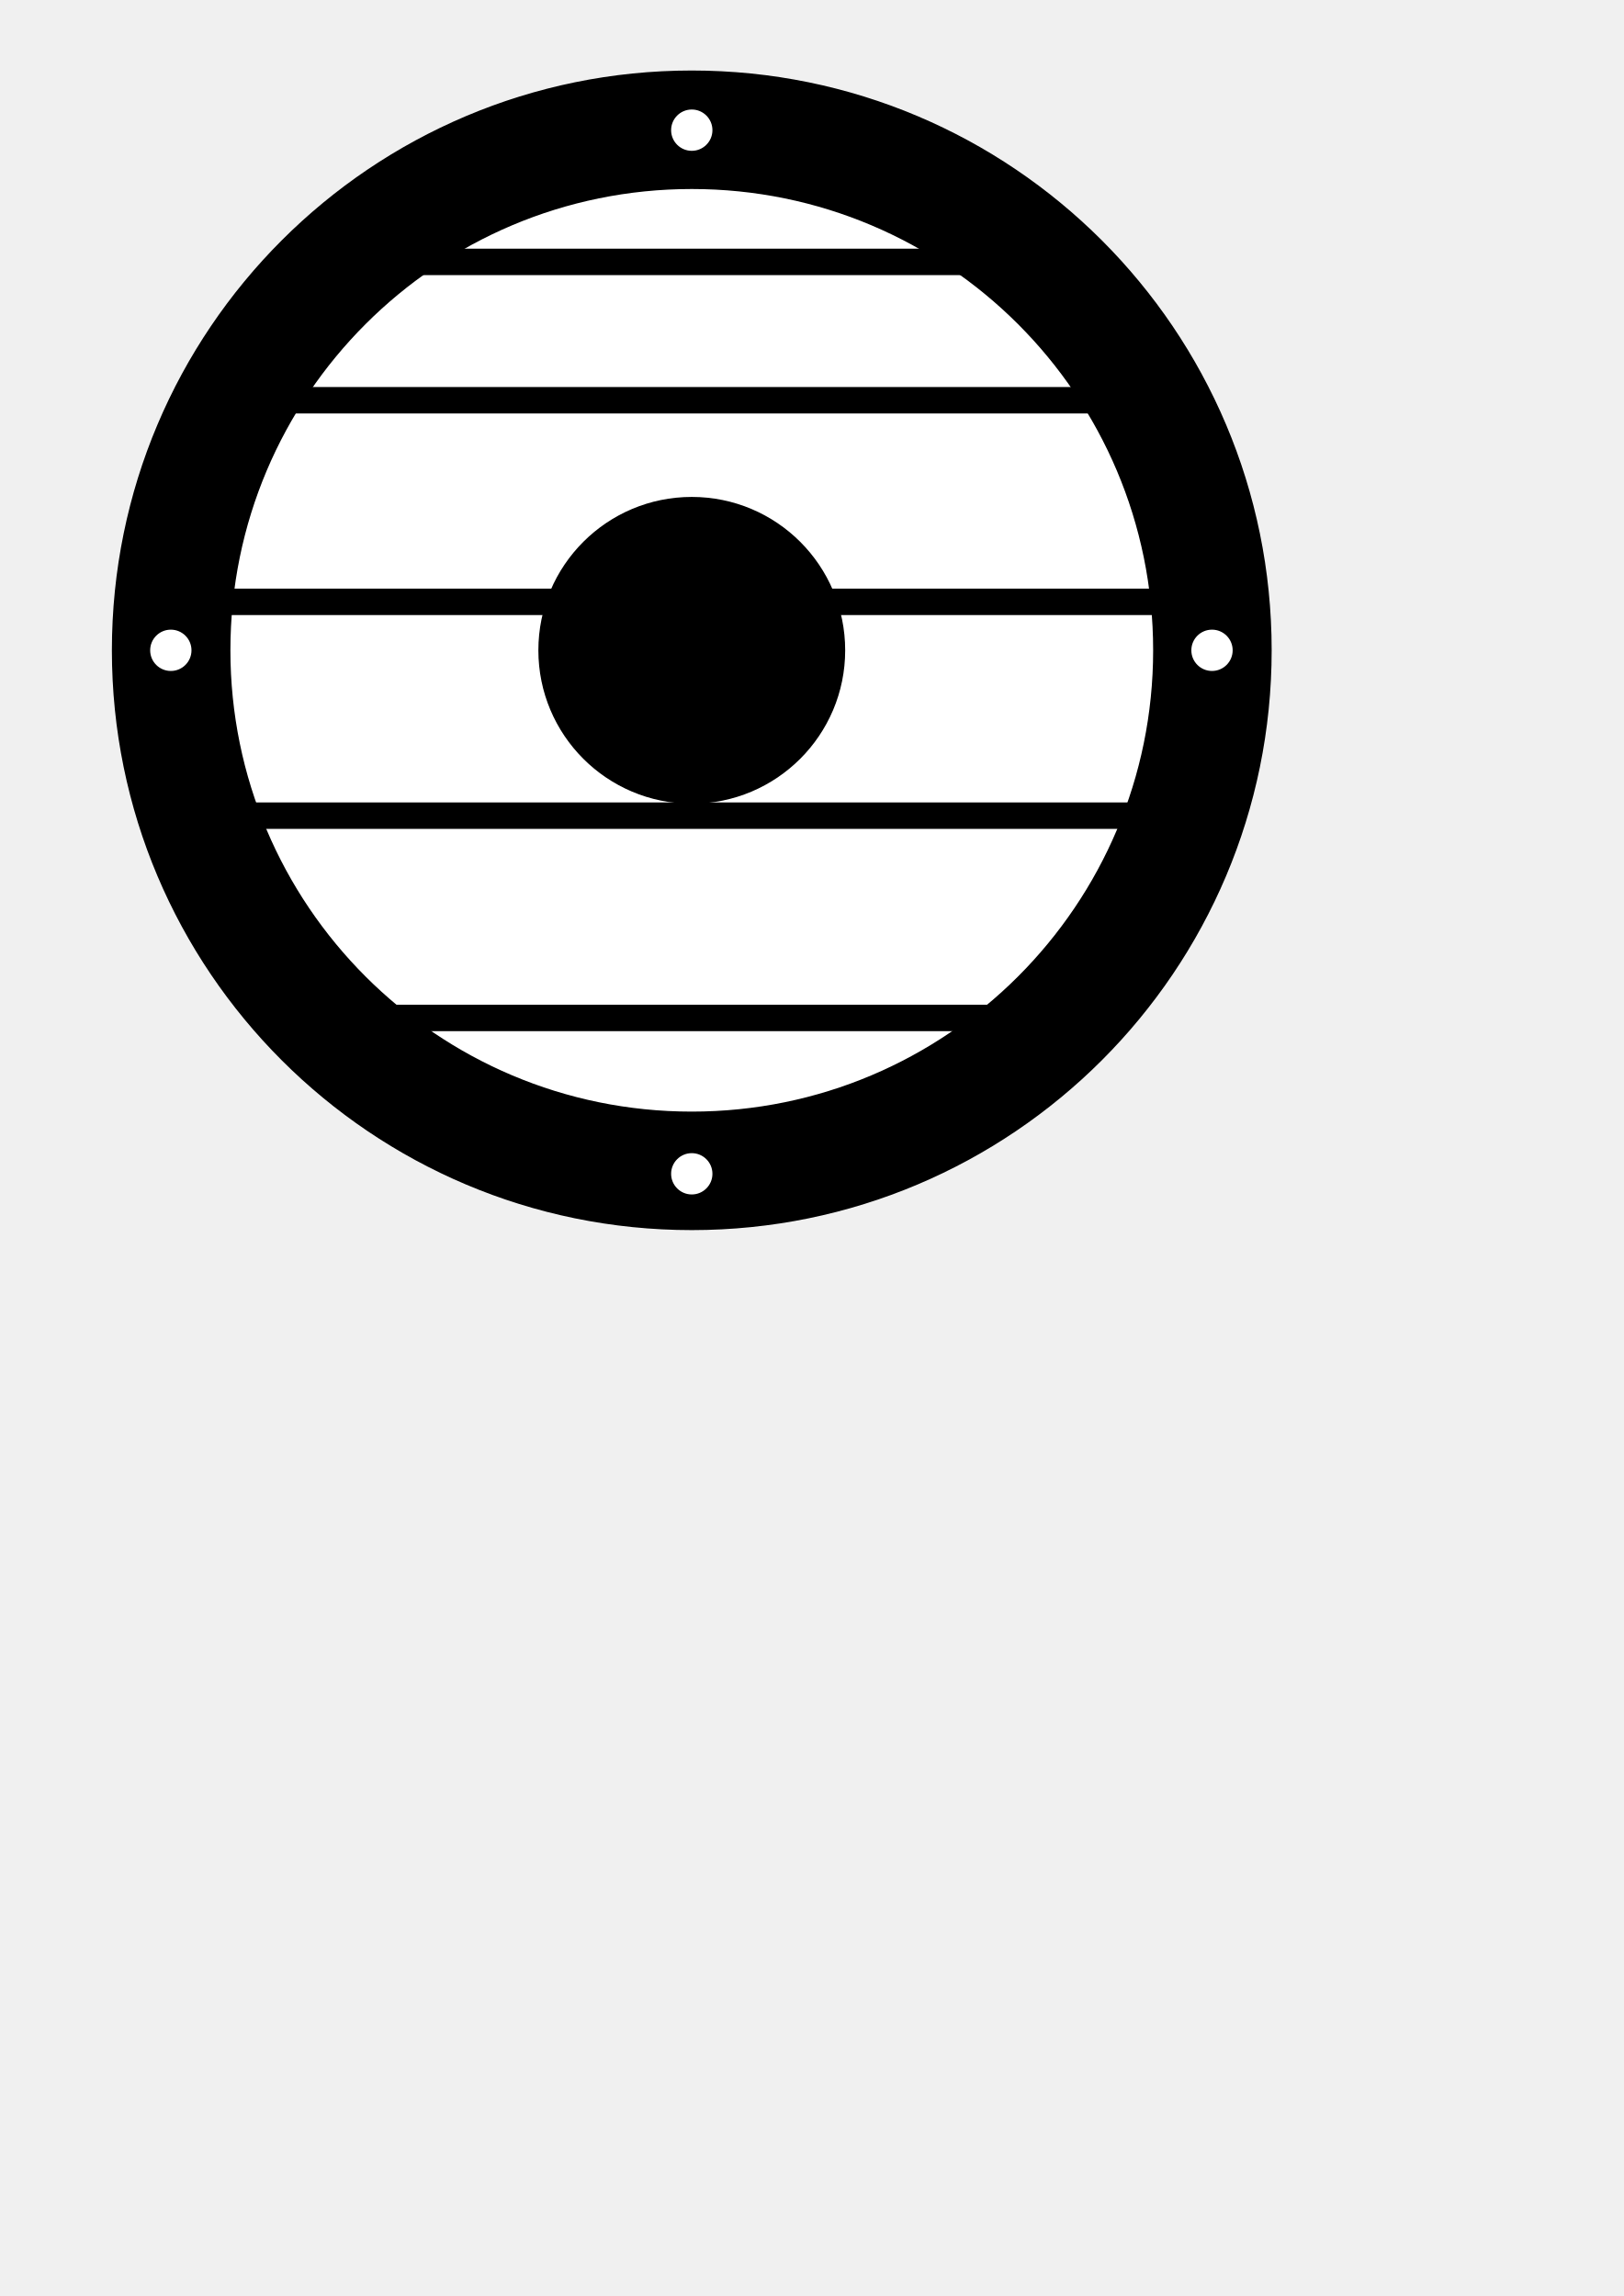
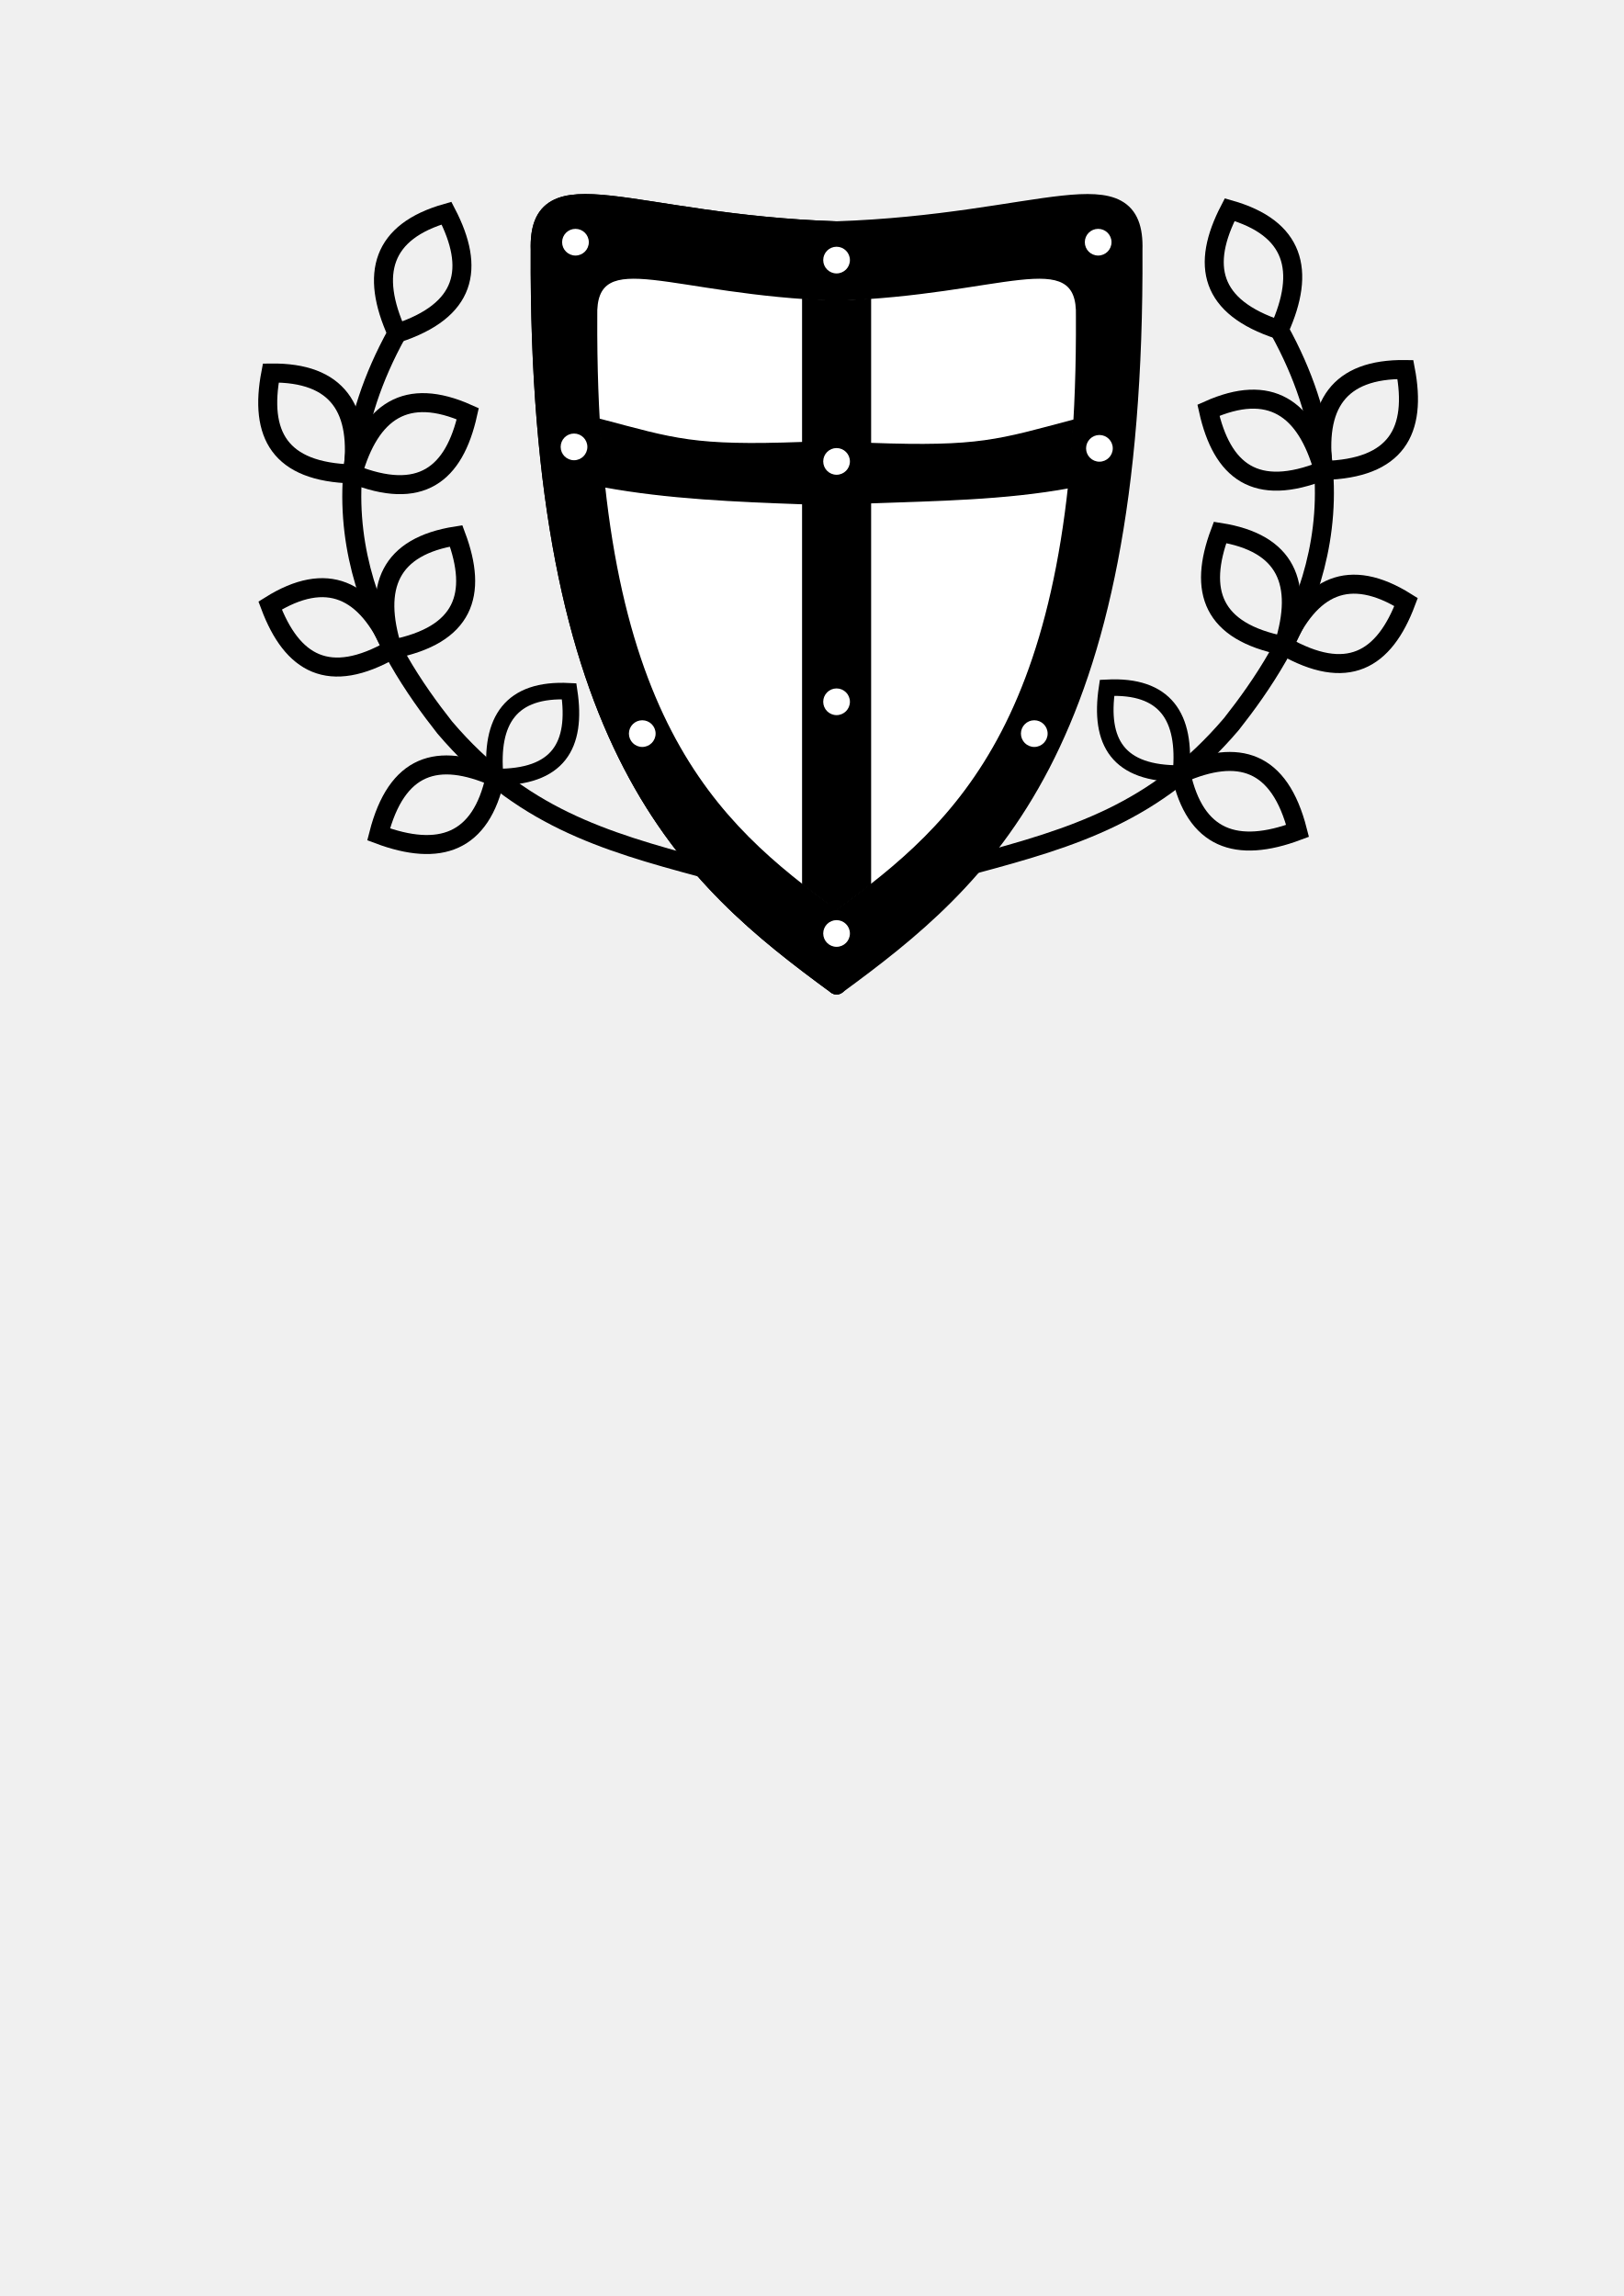
<svg xmlns="http://www.w3.org/2000/svg" width="210mm" height="297mm" viewBox="0 0 210 297" version="1.1" id="svg8">
  <defs id="defs2" />
  <g id="layer1">
-     <g id="g4556" transform="matrix(0.9771987,0,0,0.9771987,0.3299403,3.628155)">
-       <circle r="75" cy="82.371" cx="91.22" id="path4487" style="fill:#000000;fill-opacity:1;stroke:#000000;stroke-width:3.5;stroke-linecap:butt;stroke-linejoin:round;stroke-miterlimit:4;stroke-dasharray:none;stroke-opacity:1;paint-order:normal" />
-       <circle r="62.813" cy="82.371" cx="91.22" id="path4491" style="fill:#ffffff;fill-opacity:1;stroke:#000000;stroke-width:3.5;stroke-linecap:butt;stroke-linejoin:round;stroke-miterlimit:4;stroke-dasharray:none;stroke-opacity:1;paint-order:normal" />
-       <circle r="3.867" cy="82.371" cx="22.272" id="path4503" style="fill:#ffffff;fill-opacity:1;stroke:#000000;stroke-width:2.267;stroke-linecap:butt;stroke-linejoin:round;stroke-miterlimit:4;stroke-dasharray:none;stroke-opacity:1;paint-order:normal" />
-       <circle r="3.867" cy="151.668" cx="91.22" id="path4503-7" style="fill:#ffffff;fill-opacity:1;stroke:#000000;stroke-width:2.267;stroke-linecap:butt;stroke-linejoin:round;stroke-miterlimit:4;stroke-dasharray:none;stroke-opacity:1;paint-order:normal" />
-       <circle r="3.867" cy="82.371" cx="160.073" id="path4503-9" style="fill:#ffffff;fill-opacity:1;stroke:#000000;stroke-width:2.267;stroke-linecap:butt;stroke-linejoin:round;stroke-miterlimit:4;stroke-dasharray:none;stroke-opacity:1;paint-order:normal" />
-       <circle r="3.867" cy="13.518" cx="91.22" id="path4503-97" style="fill:#ffffff;fill-opacity:1;stroke:#000000;stroke-width:2.267;stroke-linecap:butt;stroke-linejoin:round;stroke-miterlimit:4;stroke-dasharray:none;stroke-opacity:1;paint-order:normal" />
-       <path id="path4532" d="m 55.138,30.955 h 72.164" style="fill:none;stroke:#000000;stroke-width:3.5;stroke-linecap:butt;stroke-linejoin:miter;stroke-miterlimit:4;stroke-dasharray:none;stroke-opacity:1" />
-       <path id="path4534" d="M 37.836,49.27 H 144.605" style="fill:none;stroke:#000000;stroke-width:3.5;stroke-linecap:butt;stroke-linejoin:miter;stroke-miterlimit:4;stroke-dasharray:none;stroke-opacity:1" />
-       <path id="path4536" d="M 28.735,75.955 H 153.705" style="fill:none;stroke:#000000;stroke-width:3.5;stroke-linecap:butt;stroke-linejoin:miter;stroke-miterlimit:4;stroke-dasharray:none;stroke-opacity:1" />
-       <circle r="18.554" cy="82.371" cx="91.22" id="path4489" style="fill:#000000;fill-opacity:1;stroke:#000000;stroke-width:3.5;stroke-linecap:butt;stroke-linejoin:round;stroke-miterlimit:4;stroke-dasharray:none;stroke-opacity:1;paint-order:normal" />
-       <path id="path4540" d="M 32.344,104.259 H 150.096" style="fill:none;stroke:#000000;stroke-width:3.5;stroke-linecap:butt;stroke-linejoin:miter;stroke-miterlimit:4;stroke-dasharray:none;stroke-opacity:1" />
-       <path id="path4542" d="M 51.505,131.035 H 130.936" style="fill:none;stroke:#000000;stroke-width:3.5;stroke-linecap:butt;stroke-linejoin:miter;stroke-miterlimit:4;stroke-dasharray:none;stroke-opacity:1" />
+     <g id="g4607" transform="matrix(0.7026046,0,0,0.7026046,33.21672,-29.34301)">
+       <g transform="translate(-3.080432,57.04159)" id="g4575">
+         <g id="g4510" transform="translate(0.7592986,5.291667)" style="fill:#000000;fill-opacity:1">
+           <path id="path4487" d="M 108.961,21.925 C 70.984,20.649 53.997,9.392 54.489,25.447 53.997,117.19 82.011,140.969 109.043,160.768" style="fill:#000000;fill-opacity:1;stroke:#000000;stroke-width:3.5;stroke-linecap:round;stroke-linejoin:round;stroke-miterlimit:4;stroke-dasharray:none;stroke-opacity:1;paint-order:stroke fill markers" />
+           <path style="fill:#000000;fill-opacity:1;stroke:#000000;stroke-width:3.5;stroke-linecap:round;stroke-linejoin:round;stroke-miterlimit:4;stroke-dasharray:none;stroke-opacity:1;paint-order:stroke fill markers" d="M 108.961,21.925 C 70.984,20.649 53.997,9.392 54.489,25.447 53.997,117.19 82.011,140.969 109.043,160.768 Z" id="path4489" />
+           <path id="path4505" d="m 108.961,21.925 c 37.977,-1.276 55.128,-12.533 54.636,3.522 0.491,91.743 -27.522,115.522 -54.554,135.321 z" style="fill:#000000;fill-opacity:1;stroke:#000000;stroke-width:3.5;stroke-linecap:round;stroke-linejoin:round;stroke-miterlimit:4;stroke-dasharray:none;stroke-opacity:1;paint-order:stroke fill markers" />
+         </g>
+         <g id="g4518" transform="matrix(0.8075116,0,0,0.8075116,21.74882,22.39052)" style="fill:#ffffff;fill-opacity:1">
+           <path style="fill:#ffffff;fill-opacity:1;stroke:#000000;stroke-width:3.5;stroke-linecap:round;stroke-linejoin:round;stroke-miterlimit:4;stroke-dasharray:none;stroke-opacity:1;paint-order:stroke fill markers" d="M 108.961,21.925 C 70.984,20.649 53.997,9.392 54.489,25.447 53.997,117.19 82.011,140.969 109.043,160.768" id="path4512" />
+           <path id="path4514" d="M 108.961,21.925 C 70.984,20.649 53.997,9.392 54.489,25.447 53.997,117.19 82.011,140.969 109.043,160.768 Z" style="fill:#ffffff;fill-opacity:1;stroke:#000000;stroke-width:3.5;stroke-linecap:round;stroke-linejoin:round;stroke-miterlimit:4;stroke-dasharray:none;stroke-opacity:1;paint-order:stroke fill markers" />
+           <path style="fill:#ffffff;fill-opacity:1;stroke:#000000;stroke-width:3.5;stroke-linecap:round;stroke-linejoin:round;stroke-miterlimit:4;stroke-dasharray:none;stroke-opacity:1;paint-order:stroke fill markers" d="m 108.961,21.925 c 37.977,-1.276 55.128,-12.533 54.636,3.522 0.491,91.743 -27.522,115.522 -54.554,135.321 z" id="path4516" />
+         </g>
+         <path style="fill:#000000;fill-opacity:1;stroke:#000000;stroke-width:0.265;stroke-linecap:butt;stroke-linejoin:miter;stroke-miterlimit:4;stroke-dasharray:none;stroke-opacity:1" d="M 103.58,39.773 V 147.524 l 6.223,4.688 6.223,-4.688 V 39.764 c -4.788,0.521 -8.79,0.355 -12.575,0" id="path4522" />
+         <path style="fill:#000000;fill-opacity:1;stroke:#000000;stroke-width:0.265px;stroke-linecap:butt;stroke-linejoin:miter;stroke-opacity:1" d="m 66.215,61.94 c 13.862,3.656 17.188,5.019 37.364,4.276 V 77.438 C 91.359,76.996 78.752,76.482 66.88,74.295 Z" id="path4528" />
+         <path id="path4530" d="m 153.389,62.107 c -13.862,3.656 -17.188,5.019 -37.364,4.276 v 10.887 c 12.221,-0.442 24.828,-0.622 36.7,-2.809 z" style="fill:#000000;fill-opacity:1;stroke:#000000;stroke-width:0.265px;stroke-linecap:butt;stroke-linejoin:miter;stroke-opacity:1" />
+         <circle style="fill:#ffffff;fill-opacity:1;stroke:#000000;stroke-width:3.5;stroke-linecap:round;stroke-linejoin:round;stroke-miterlimit:4;stroke-dasharray:none;stroke-opacity:1;paint-order:stroke fill markers" id="path4532" cx="61.467" cy="66.998" r="2.457" />
+         <circle r="2.457" cy="67.265" cx="158.183" id="circle4534" style="fill:#ffffff;fill-opacity:1;stroke:#000000;stroke-width:3.5;stroke-linecap:round;stroke-linejoin:round;stroke-miterlimit:4;stroke-dasharray:none;stroke-opacity:1;paint-order:stroke fill markers" />
+         <circle style="fill:#ffffff;fill-opacity:1;stroke:#000000;stroke-width:3.5;stroke-linecap:round;stroke-linejoin:round;stroke-miterlimit:4;stroke-dasharray:none;stroke-opacity:1;paint-order:stroke fill markers" id="circle4536" cx="109.797" cy="32.606" r="2.457" />
+         <circle r="2.457" cy="69.671" cx="109.797" id="circle4538" style="fill:#ffffff;fill-opacity:1;stroke:#000000;stroke-width:3.5;stroke-linecap:round;stroke-linejoin:round;stroke-miterlimit:4;stroke-dasharray:none;stroke-opacity:1;paint-order:stroke fill markers" />
+         <circle style="fill:#ffffff;fill-opacity:1;stroke:#000000;stroke-width:3.5;stroke-linecap:round;stroke-linejoin:round;stroke-miterlimit:4;stroke-dasharray:none;stroke-opacity:1;paint-order:stroke fill markers" id="circle4540" cx="109.797" cy="156.582" r="2.457" />
+         <circle r="2.457" cy="29.313" cx="61.734" id="circle4542" style="fill:#ffffff;fill-opacity:1;stroke:#000000;stroke-width:3.5;stroke-linecap:round;stroke-linejoin:round;stroke-miterlimit:4;stroke-dasharray:none;stroke-opacity:1;paint-order:stroke fill markers" />
+         <circle style="fill:#ffffff;fill-opacity:1;stroke:#000000;stroke-width:3.5;stroke-linecap:round;stroke-linejoin:round;stroke-miterlimit:4;stroke-dasharray:none;stroke-opacity:1;paint-order:stroke fill markers" id="circle4544" cx="157.951" cy="29.313" r="2.457" />
+         <circle cy="119.784" cx="146.191" id="circle4546" style="fill:#ffffff;fill-opacity:1;stroke:#000000;stroke-width:3.5;stroke-linecap:round;stroke-linejoin:round;stroke-miterlimit:4;stroke-dasharray:none;stroke-opacity:1;paint-order:stroke fill markers" r="2.457" />
+         <circle r="2.457" style="fill:#ffffff;fill-opacity:1;stroke:#000000;stroke-width:3.5;stroke-linecap:round;stroke-linejoin:round;stroke-miterlimit:4;stroke-dasharray:none;stroke-opacity:1;paint-order:stroke fill markers" id="circle4550" cx="74.029" cy="119.784" />
+         <circle r="2.457" style="fill:#ffffff;fill-opacity:1;stroke:#000000;stroke-width:3.5;stroke-linecap:round;stroke-linejoin:round;stroke-miterlimit:4;stroke-dasharray:none;stroke-opacity:1;paint-order:stroke fill markers" id="circle4552" cx="109.797" cy="113.925" />
+       </g>
+       <g transform="translate(0.1427079,0.2048851)" id="g4547">
+         <path style="fill:none;stroke:#000000;stroke-width:3.5;stroke-linecap:round;stroke-linejoin:miter;stroke-miterlimit:4;stroke-dasharray:none;stroke-opacity:1" d="m 25.658,102.912 c -18.398,33.258 -2.102,58.752 8.793,72.59 13.888,16.318 28.954,20.866 47.505,25.837" id="path4506" />
+         <path style="fill:none;stroke:#000000;stroke-width:3.5;stroke-linecap:butt;stroke-linejoin:miter;stroke-miterlimit:4;stroke-dasharray:none;stroke-opacity:1" d="M 25.658,102.912 C 20.702,91.961 22.856,84.193 34.774,80.798 40.076,91.021 38.459,98.727 25.658,102.912 Z" id="path4525" />
+         <path id="path4527" d="m 17.492,128.816 c 3.24,-11.575 9.881,-16.143 21.195,-11.087 -2.506,11.24 -8.697,16.106 -21.195,11.087 z" style="fill:none;stroke:#000000;stroke-width:3.5;stroke-linecap:butt;stroke-linejoin:miter;stroke-miterlimit:4;stroke-dasharray:none;stroke-opacity:1" />
+         <path style="fill:none;stroke:#000000;stroke-width:3.5;stroke-linecap:butt;stroke-linejoin:miter;stroke-miterlimit:4;stroke-dasharray:none;stroke-opacity:1" d="M 17.492,128.816 C 19.108,116.905 14.822,110.078 2.431,110.234 0.275,121.546 4.029,128.468 17.492,128.816 Z" id="path4529" />
+         <path id="path4531" d="m 24.831,161.076 c -4.816,-11.013 -12.027,-14.614 -22.529,-8.036 4.043,10.783 10.85,14.743 22.529,8.036 z" style="fill:none;stroke:#000000;stroke-width:3.5;stroke-linecap:butt;stroke-linejoin:miter;stroke-miterlimit:4;stroke-dasharray:none;stroke-opacity:1" />
+         <path style="fill:none;stroke:#000000;stroke-width:3.5;stroke-linecap:butt;stroke-linejoin:miter;stroke-miterlimit:4;stroke-dasharray:none;stroke-opacity:1" d="m 24.831,161.076 c -3.598,-11.469 -0.523,-18.92 11.717,-20.853 4.03,10.788 1.496,18.243 -11.717,20.853 z" id="path4533" />
+         <path style="fill:none;stroke:#000000;stroke-width:3.5;stroke-linecap:butt;stroke-linejoin:miter;stroke-miterlimit:4;stroke-dasharray:none;stroke-opacity:1" d="m 22.276,195.17 c 11.254,4.223 18.863,1.561 21.465,-10.554 -10.551,-4.617 -18.134,-2.495 -21.465,10.554 z" id="path4535" />
+         <path id="path4537" d="m 43.741,184.616 c -1.007,-10.492 2.915,-16.333 13.607,-15.788 1.493,9.986 -1.973,15.928 -13.607,15.788 z" style="fill:none;stroke:#000000;stroke-width:3.047;stroke-linecap:butt;stroke-linejoin:miter;stroke-miterlimit:4;stroke-dasharray:none;stroke-opacity:1" />
+       </g>
+       <g transform="matrix(-1,0,0,1,213.855,-0.4366165)" id="g4565">
+         <path id="path4549" d="m 25.658,102.912 c -18.398,33.258 -2.102,58.752 8.793,72.59 13.888,16.318 28.954,20.866 47.505,25.837" style="fill:none;stroke:#000000;stroke-width:3.5;stroke-linecap:round;stroke-linejoin:miter;stroke-miterlimit:4;stroke-dasharray:none;stroke-opacity:1" />
+         <path id="path4551" d="M 25.658,102.912 C 20.702,91.961 22.856,84.193 34.774,80.798 40.076,91.021 38.459,98.727 25.658,102.912 Z" style="fill:none;stroke:#000000;stroke-width:3.5;stroke-linecap:butt;stroke-linejoin:miter;stroke-miterlimit:4;stroke-dasharray:none;stroke-opacity:1" />
+         <path style="fill:none;stroke:#000000;stroke-width:3.5;stroke-linecap:butt;stroke-linejoin:miter;stroke-miterlimit:4;stroke-dasharray:none;stroke-opacity:1" d="m 17.492,128.816 c 3.24,-11.575 9.881,-16.143 21.195,-11.087 -2.506,11.24 -8.697,16.106 -21.195,11.087 z" id="path4553" />
+         <path id="path4555" d="M 17.492,128.816 C 19.108,116.905 14.822,110.078 2.431,110.234 0.275,121.546 4.029,128.468 17.492,128.816 Z" style="fill:none;stroke:#000000;stroke-width:3.5;stroke-linecap:butt;stroke-linejoin:miter;stroke-miterlimit:4;stroke-dasharray:none;stroke-opacity:1" />
+         <path style="fill:none;stroke:#000000;stroke-width:3.5;stroke-linecap:butt;stroke-linejoin:miter;stroke-miterlimit:4;stroke-dasharray:none;stroke-opacity:1" d="m 24.831,161.076 c -4.816,-11.013 -12.027,-14.614 -22.529,-8.036 4.043,10.783 10.85,14.743 22.529,8.036 z" id="path4557" />
+         <path id="path4559" d="m 24.831,161.076 c -3.598,-11.469 -0.523,-18.92 11.717,-20.853 4.03,10.788 1.496,18.243 -11.717,20.853 z" style="fill:none;stroke:#000000;stroke-width:3.5;stroke-linecap:butt;stroke-linejoin:miter;stroke-miterlimit:4;stroke-dasharray:none;stroke-opacity:1" />
+         <path id="path4561" d="m 22.276,195.17 c 11.254,4.223 18.863,1.561 21.465,-10.554 -10.551,-4.617 -18.134,-2.495 -21.465,10.554 z" style="fill:none;stroke:#000000;stroke-width:3.5;stroke-linecap:butt;stroke-linejoin:miter;stroke-miterlimit:4;stroke-dasharray:none;stroke-opacity:1" />
+         <path style="fill:none;stroke:#000000;stroke-width:3.047;stroke-linecap:butt;stroke-linejoin:miter;stroke-miterlimit:4;stroke-dasharray:none;stroke-opacity:1" d="m 43.741,184.616 c -1.007,-10.492 2.915,-16.333 13.607,-15.788 1.493,9.986 -1.973,15.928 -13.607,15.788 z" id="path4563" />
+       </g>
    </g>
  </g>
</svg>
